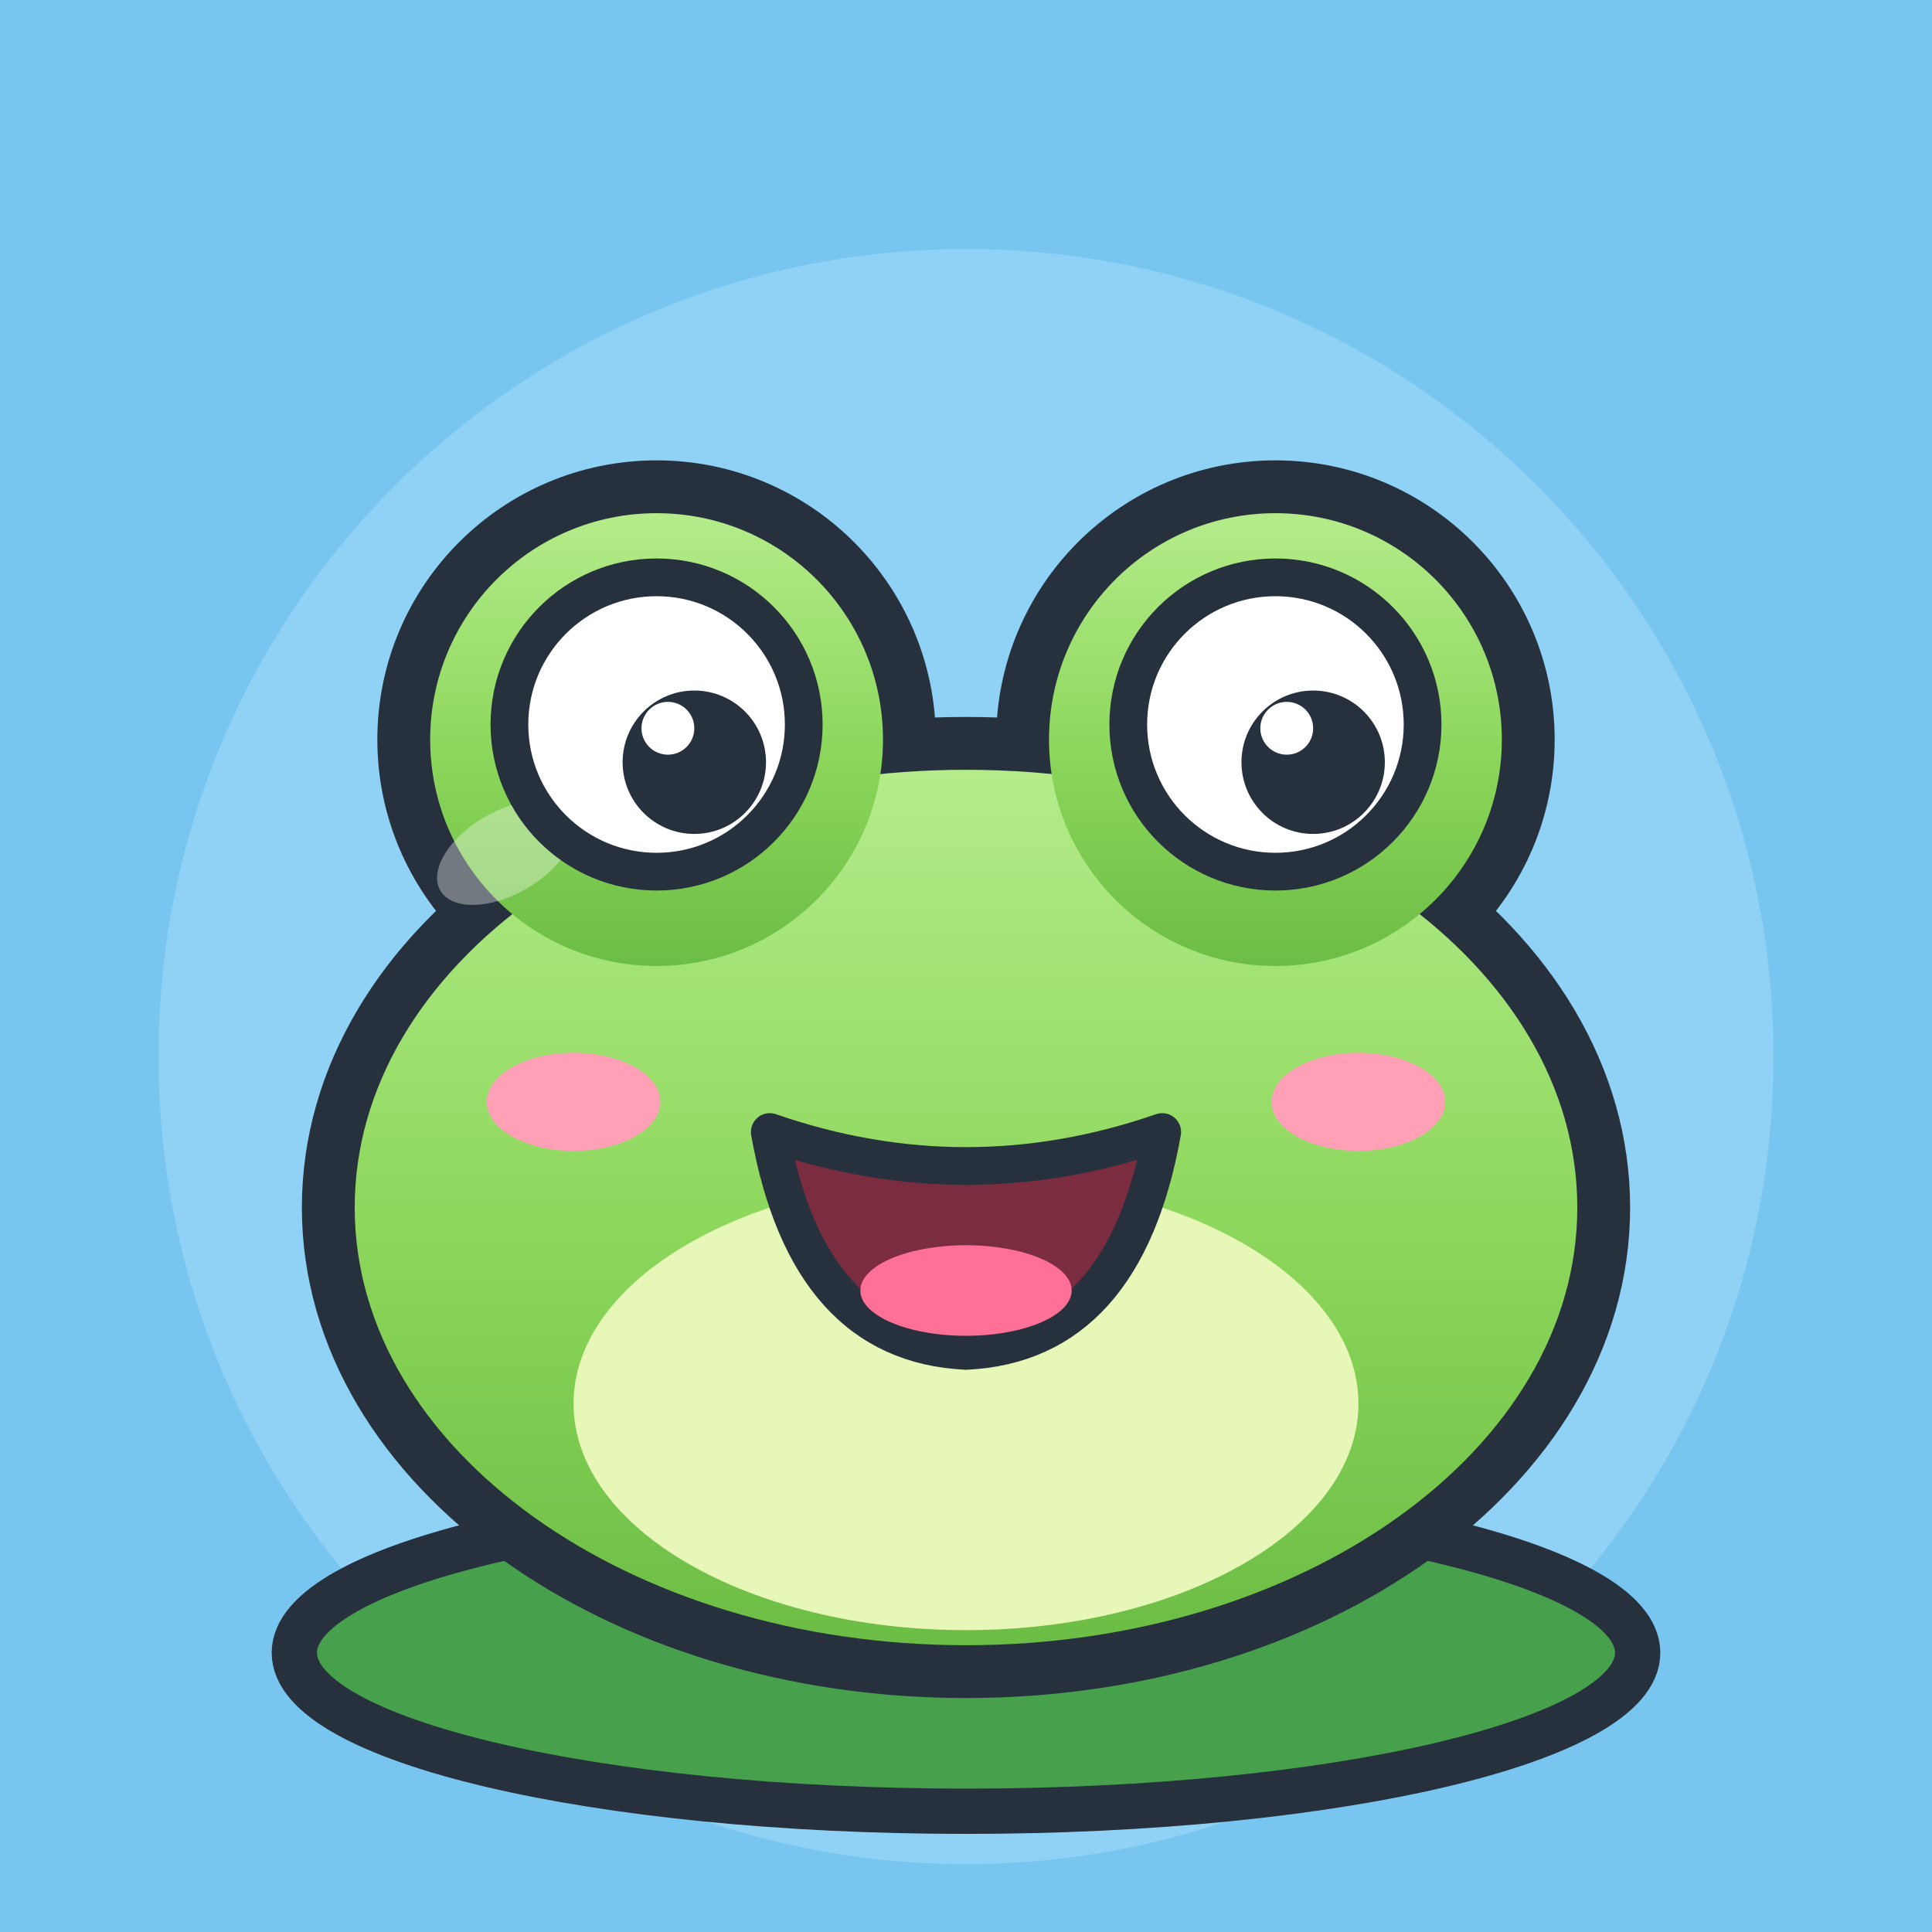
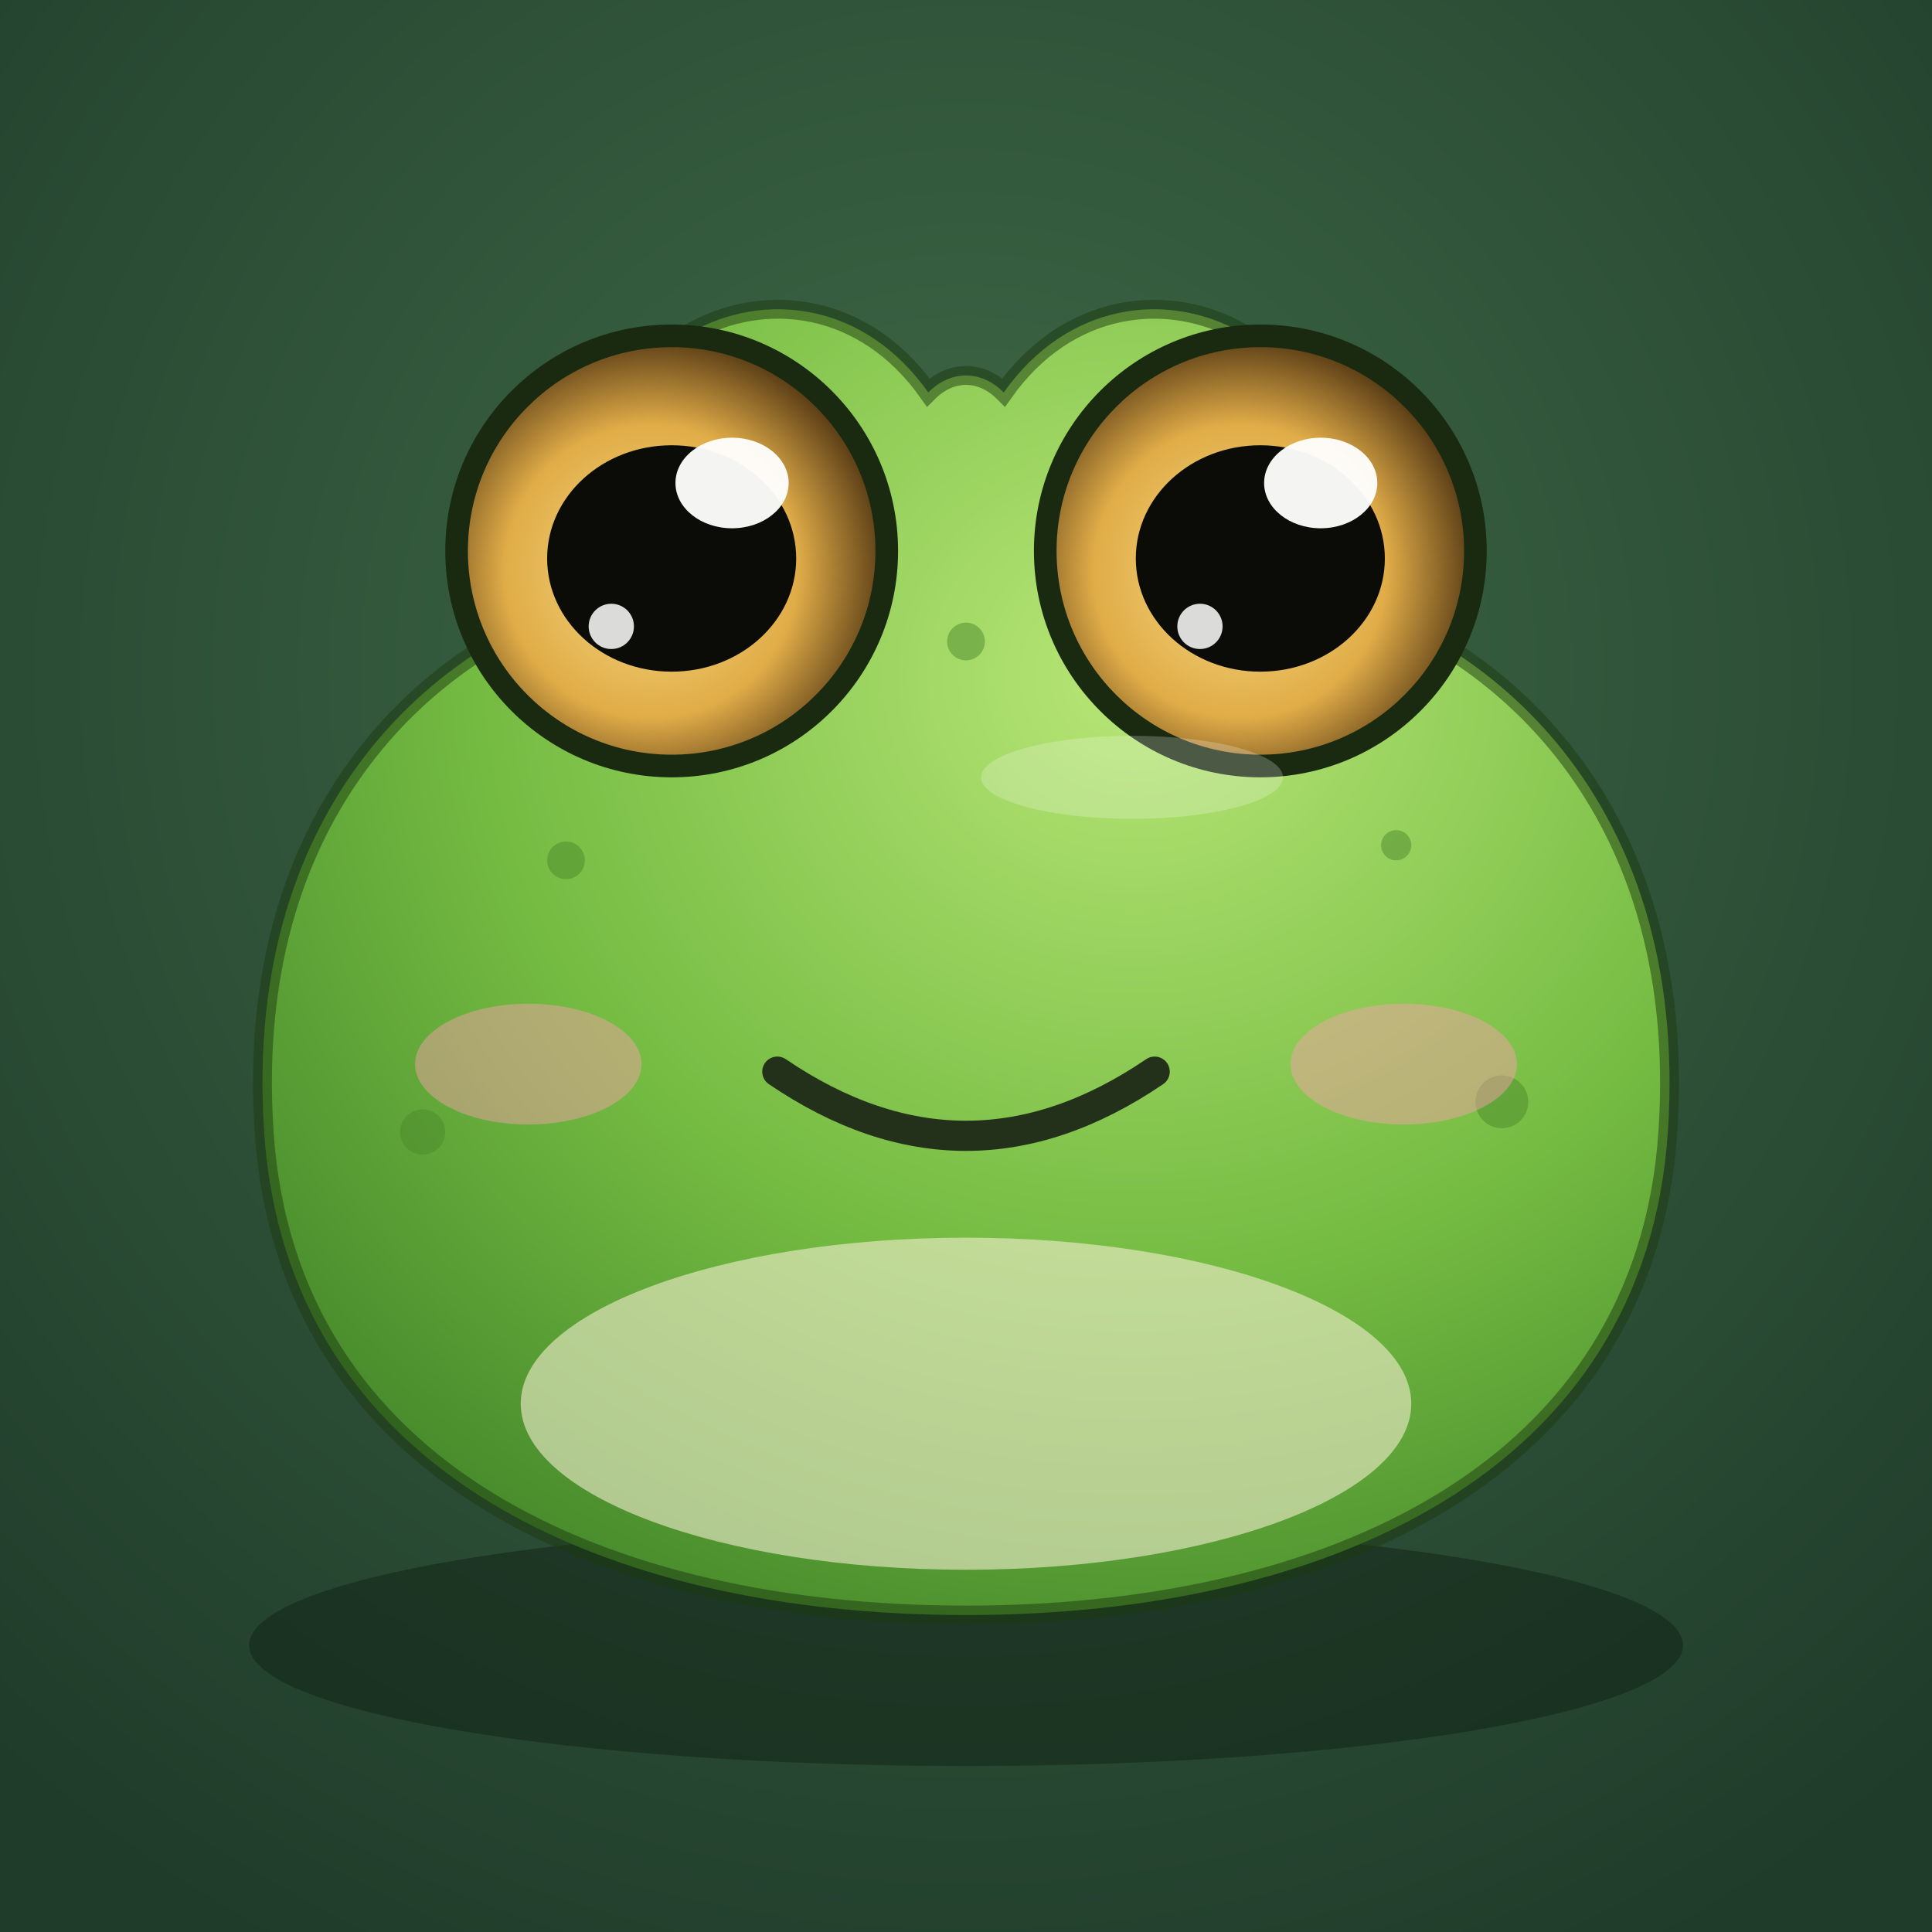
<svg xmlns="http://www.w3.org/2000/svg" viewBox="0 0 512 512">
  <defs>
-     <linearGradient id="skin" x1="0" y1="0" x2="0" y2="1">
-       <stop offset="0" stop-color="#b4ec8a" />
-       <stop offset="0.55" stop-color="#8bd65a" />
-       <stop offset="1" stop-color="#6cbd45" />
-     </linearGradient>
+     <radialGradient id="bg" cx="0.5" cy="0.35" r="0.75">
+       <stop offset="0" stop-color="#3f6a47" />
+       <stop offset="1" stop-color="#1f3b2a" />
+     </radialGradient>
+     <radialGradient id="skin" cx="0.62" cy="0.28" r="0.85">
+       <stop offset="0" stop-color="#b8e676" />
+       <stop offset="0.55" stop-color="#74bb42" />
+       <stop offset="1" stop-color="#3f8228" />
+     </radialGradient>
+     <radialGradient id="iris" cx="0.45" cy="0.55" r="0.6">
+       <stop offset="0" stop-color="#f7dc84" />
+       <stop offset="0.6" stop-color="#e0ac48" />
+       <stop offset="1" stop-color="#4a3010" />
+     </radialGradient>
  </defs>
-   <rect width="512" height="512" fill="#78c6f0" />
-   <circle cx="256" cy="280" r="214" fill="#8fd2f5" />
-   <ellipse cx="256" cy="438" rx="178" ry="42" fill="#46a04c" stroke="#26313d" stroke-width="12" />
-   <g fill="#26313d" stroke="#26313d" stroke-width="28" stroke-linejoin="round">
-     <ellipse cx="256" cy="320" rx="162" ry="116" />
-     <circle cx="174" cy="196" r="60" />
-     <circle cx="338" cy="196" r="60" />
+   <rect width="512" height="512" fill="url(#bg)" />
+   <ellipse cx="256" cy="436" rx="190" ry="32" fill="#0e1d12" opacity="0.45" />
+   <path d="M70 300 C64 210 120 168 160 158 C140 92 212 56 246 104 C252 98 260 98 266 104 C300 56 372 92 352 158 C392 168 448 210 442 300 C436 390 352 428 256 428 C160 428 76 390 70 300 Z" fill="url(#skin)" stroke="#1d3a10" stroke-opacity="0.5" stroke-width="5" />
+   <ellipse cx="256" cy="372" rx="118" ry="44" fill="#f3efcf" opacity="0.6" />
+   <g fill="#4c8a2c" opacity="0.5">
+     <circle cx="112" cy="300" r="6" />
+     <circle cx="398" cy="292" r="7" />
+     <circle cx="256" cy="170" r="5" />
+     <circle cx="150" cy="228" r="5" />
+     <circle cx="370" cy="224" r="4" />
  </g>
-   <g fill="url(#skin)">
-     <ellipse cx="256" cy="320" rx="162" ry="116" />
-     <circle cx="174" cy="196" r="60" />
-     <circle cx="338" cy="196" r="60" />
+   <g>
+     <circle cx="178" cy="146" r="60" fill="#1a2a10" />
+     <circle cx="178" cy="146" r="54" fill="url(#iris)" />
+     <ellipse cx="178" cy="148" rx="33" ry="30" fill="#0b0b08" />
+     <ellipse cx="194" cy="128" rx="15" ry="12" fill="#fff" opacity="0.95" />
+     <circle cx="162" cy="166" r="6" fill="#fff" opacity="0.85" />
+     <circle cx="334" cy="146" r="60" fill="#1a2a10" />
+     <circle cx="334" cy="146" r="54" fill="url(#iris)" />
+     <ellipse cx="334" cy="148" rx="33" ry="30" fill="#0b0b08" />
+     <ellipse cx="350" cy="128" rx="15" ry="12" fill="#fff" opacity="0.95" />
+     <circle cx="318" cy="166" r="6" fill="#fff" opacity="0.85" />
  </g>
-   <ellipse cx="256" cy="372" rx="104" ry="60" fill="#e6f7b8" />
-   <ellipse cx="134" cy="226" rx="20" ry="11" fill="#fff" opacity="0.35" transform="rotate(-30 134 226)" />
-   <g stroke="#26313d" stroke-width="10">
-     <circle cx="174" cy="192" r="39" fill="#fff" />
-     <circle cx="338" cy="192" r="39" fill="#fff" />
-   </g>
-   <circle cx="184" cy="202" r="19" fill="#26313d" />
-   <circle cx="348" cy="202" r="19" fill="#26313d" />
-   <circle cx="177" cy="193" r="7" fill="#fff" />
-   <circle cx="341" cy="193" r="7" fill="#fff" />
-   <ellipse cx="152" cy="292" rx="23" ry="13" fill="#ffa0b6" />
-   <ellipse cx="360" cy="292" rx="23" ry="13" fill="#ffa0b6" />
-   <path d="M204 300 Q256 318 308 300 Q298 356 256 358 Q214 356 204 300 Z" fill="#7c2c3f" stroke="#26313d" stroke-width="10" stroke-linejoin="round" />
-   <ellipse cx="256" cy="342" rx="28" ry="12" fill="#ff7096" />
+   <ellipse cx="140" cy="282" rx="30" ry="16" fill="#ff9fb0" opacity="0.45" />
+   <ellipse cx="372" cy="282" rx="30" ry="16" fill="#ff9fb0" opacity="0.45" />
+   <path d="M206 284 Q256 318 306 284" fill="none" stroke="#24311a" stroke-width="8" stroke-linecap="round" />
+   <ellipse cx="300" cy="206" rx="40" ry="11" fill="#fff" opacity="0.22" />
</svg>
